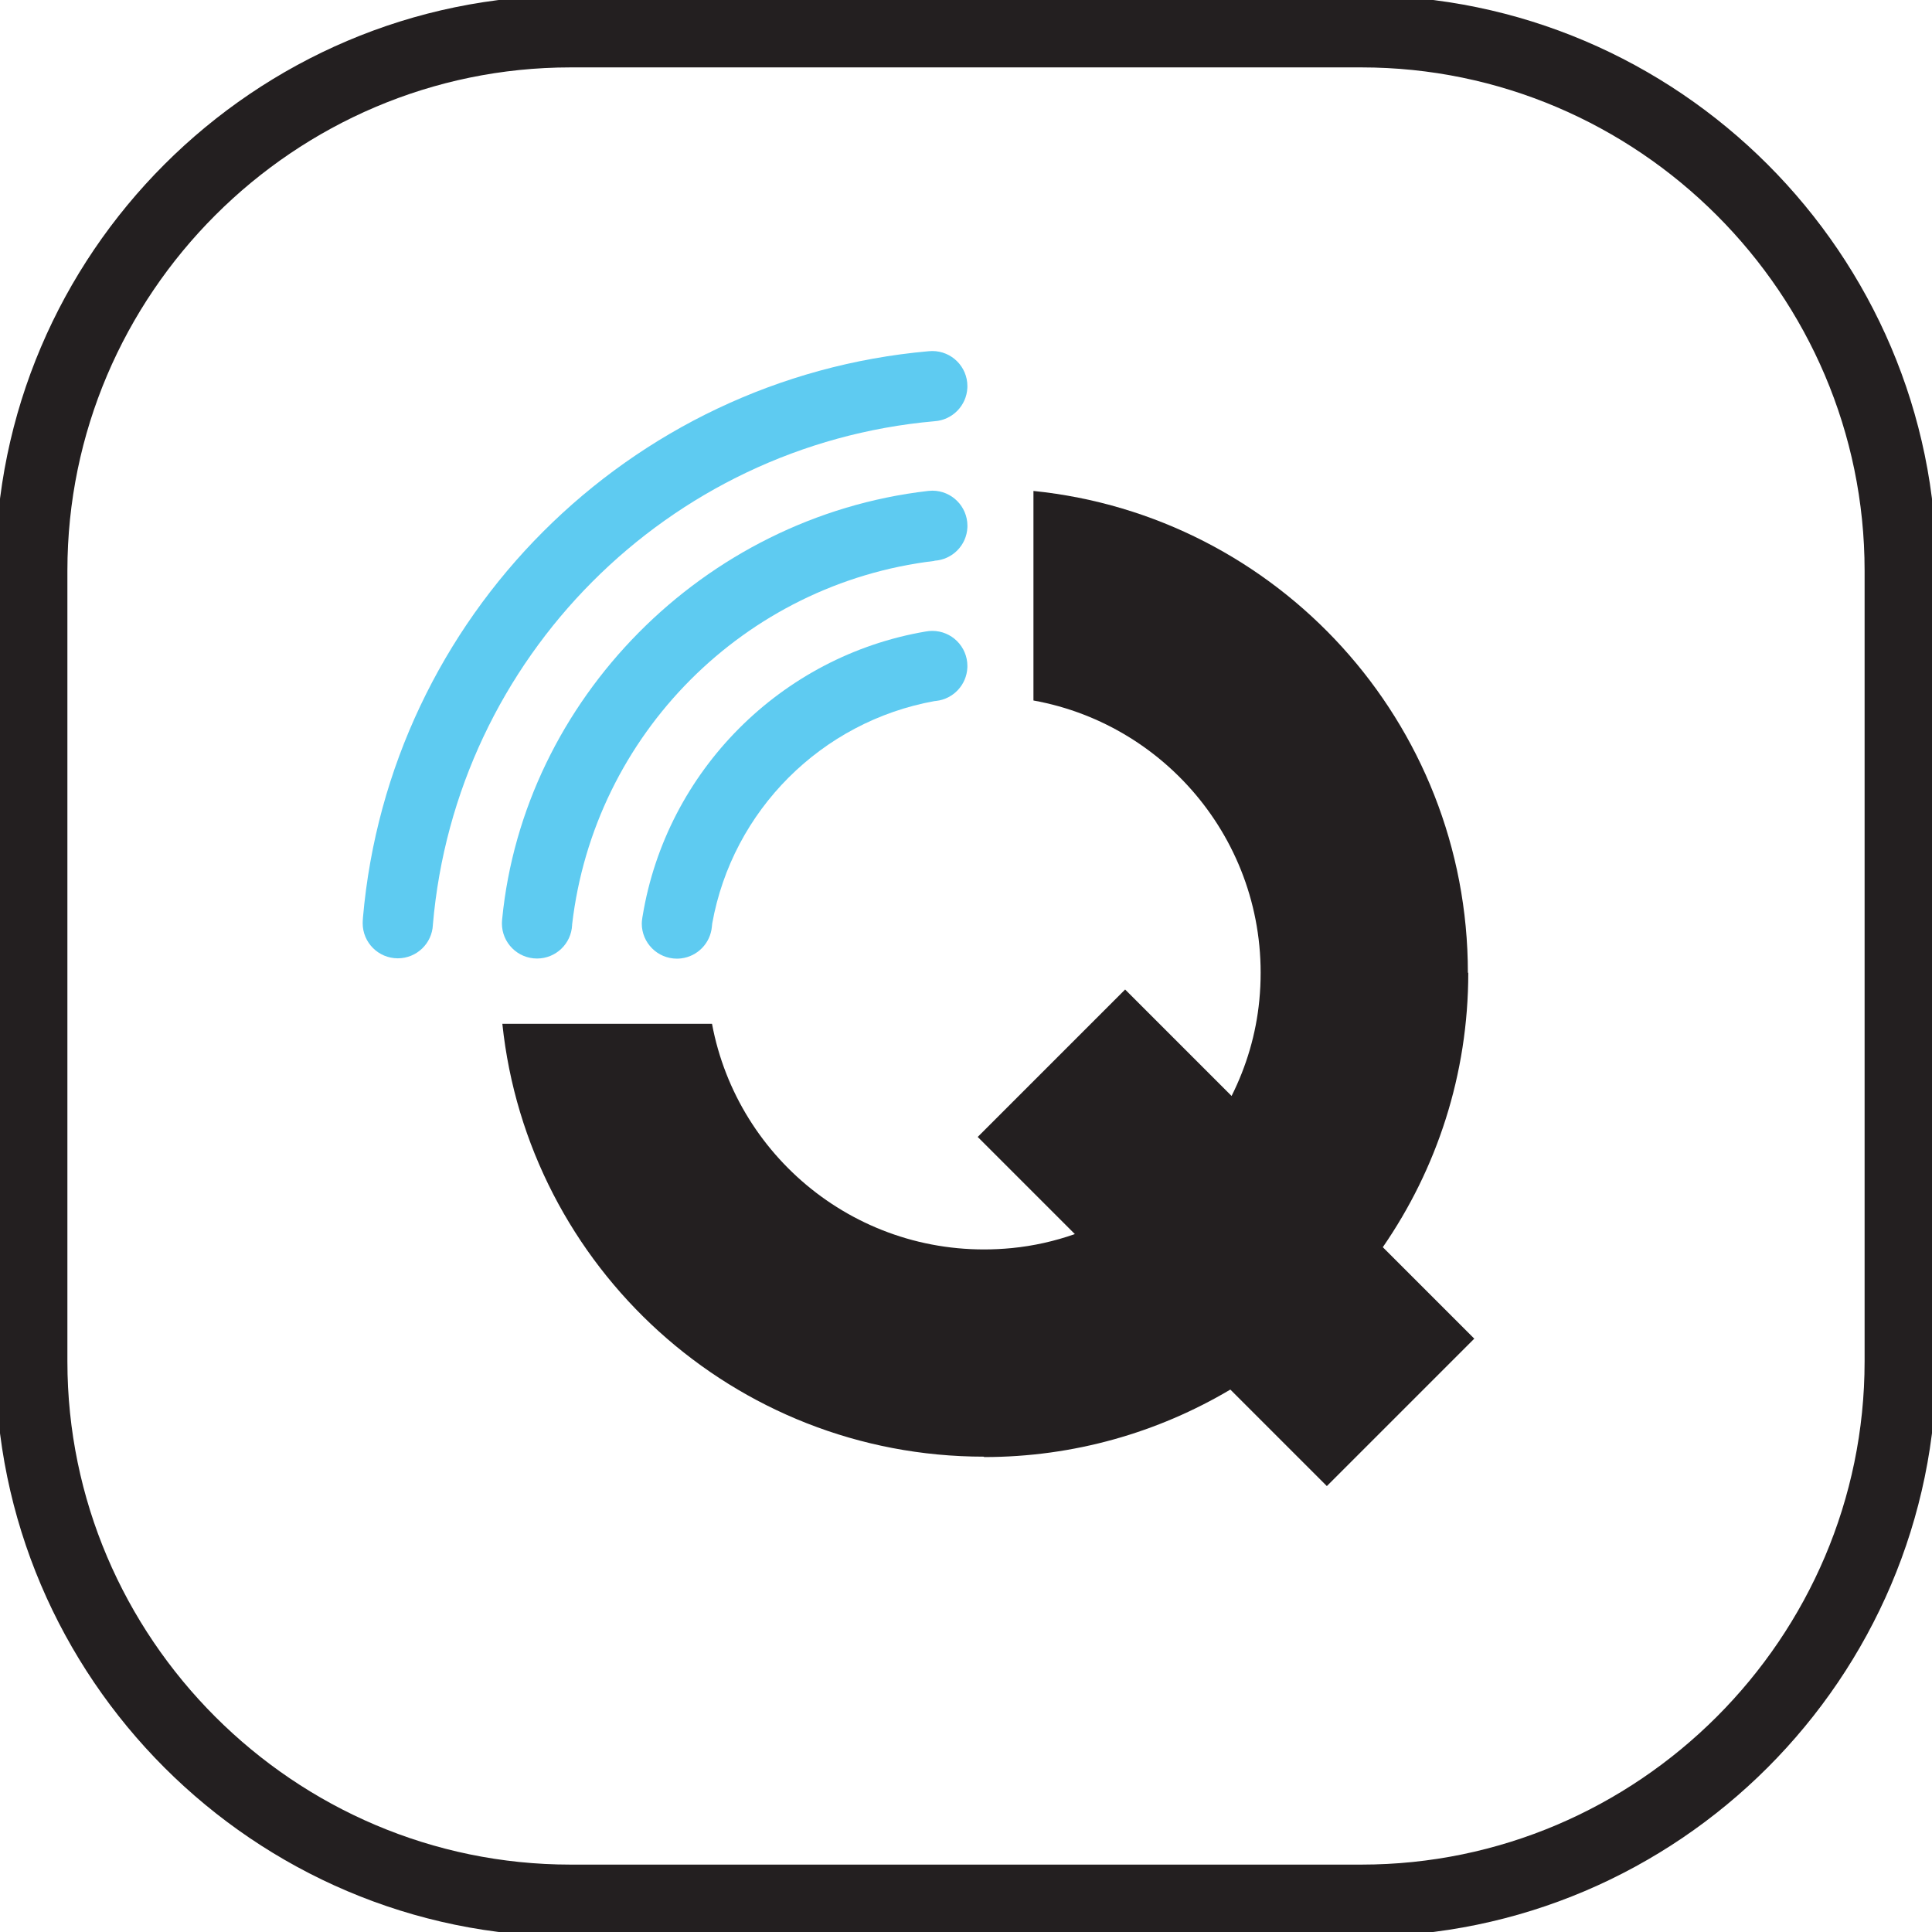
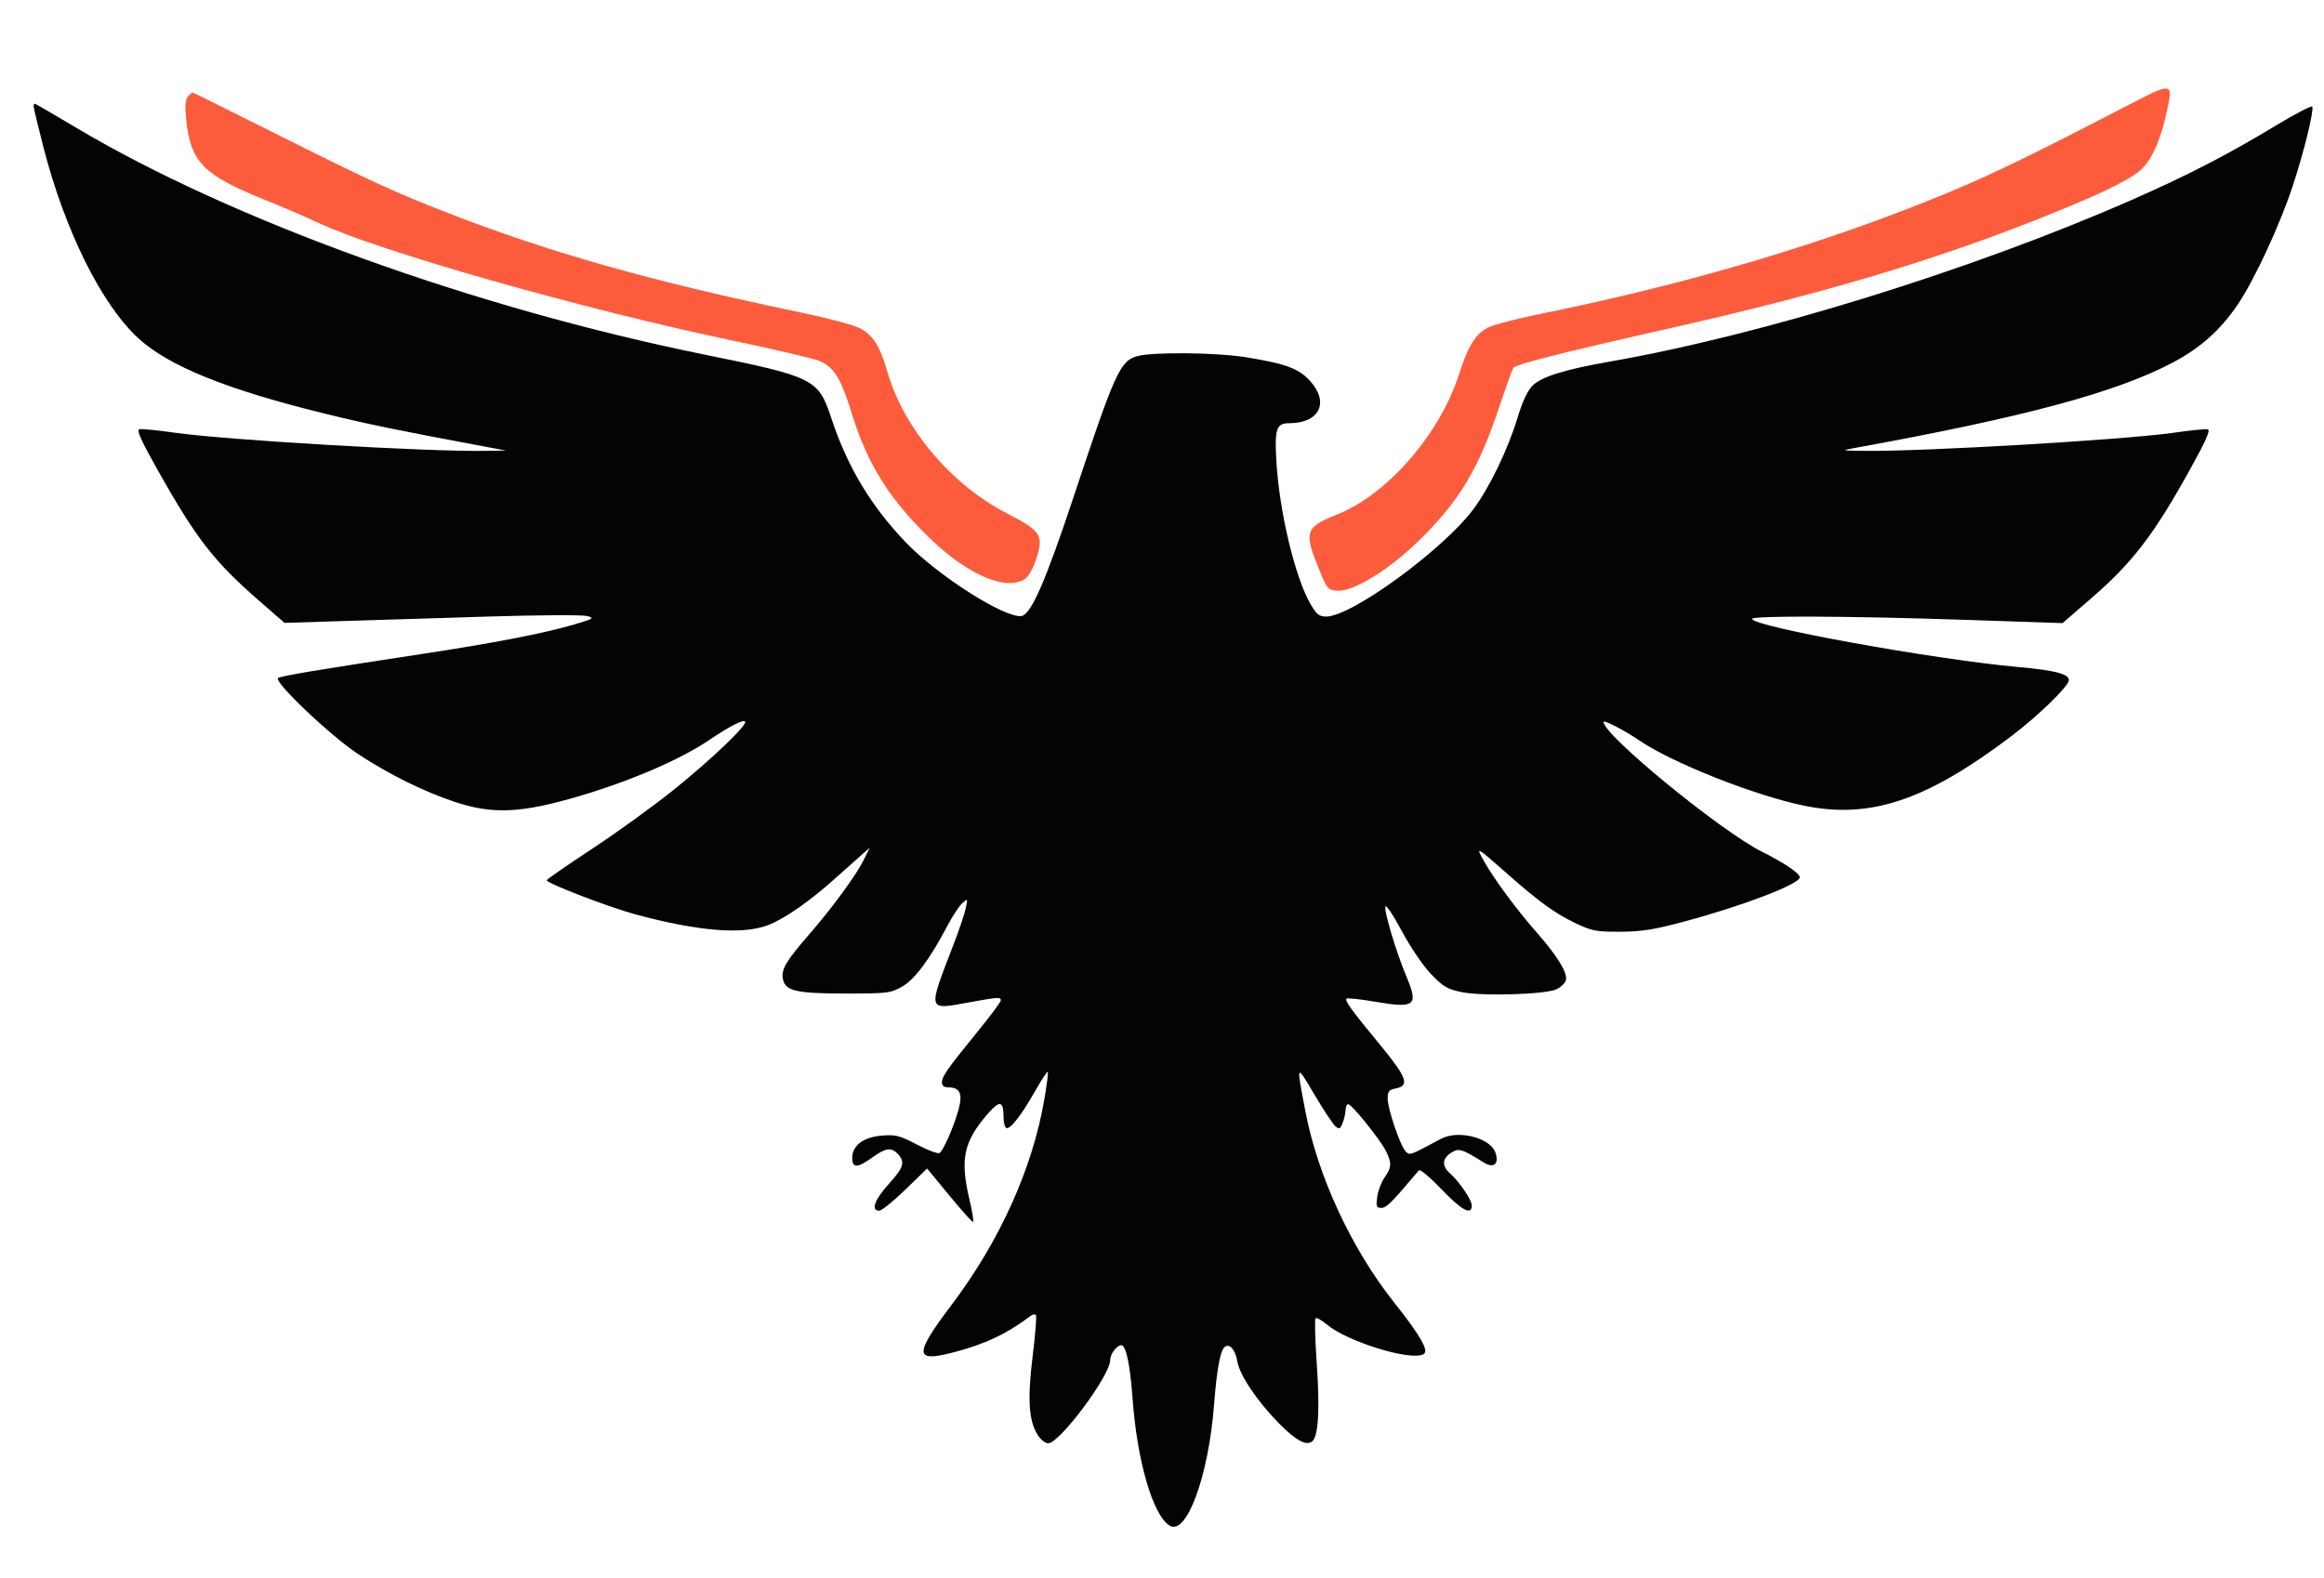
- <svg xmlns="http://www.w3.org/2000/svg" version="1.1" id="Layer_1" x="0px" y="0px" viewBox="0 0 215 215" style="enable-background:new 0 0 215 215;" xml:space="preserve">
-   <style type="text/css">
- 	.st0{fill:#231F20;}
- 	.st1{fill:#5ECBF1;}
- 	.st2{fill:none;stroke:#231F20;stroke-width:8;stroke-miterlimit:10;}
- </style>
-   <path class="st0" d="M164.063,148.971l-10.179-10.179c5.993-8.679,9.511-19.197,9.511-30.54h-0.044  c0-27.905-21.19-50.857-48.345-53.617v23.318c15.334,2.768,26.72,16.891,25.137,33.349c-0.364,3.787-1.443,7.384-3.088,10.66  l-11.846-11.846l-16.406,16.406l10.812,10.812c-2.239,0.785-4.59,1.32-7.02,1.557c-16.415,1.601-30.514-9.699-33.36-24.959H55.903  c2.84,27.071,25.752,48.171,53.597,48.171v0.044c10.015,0,19.385-2.745,27.417-7.511l10.74,10.74L164.063,148.971z" />
-   <path class="st1" d="M103.747,39.064c-0.129,0-0.377,0.018-0.385,0.019c-33.409,2.944-60.044,29.582-62.971,63.031  c-0.002,0.023-0.021,0.329-0.022,0.358c-0.001,0.021-0.009,0.19-0.009,0.264c0,2.159,1.75,3.909,3.909,3.909  c2.097,0,3.808-1.651,3.904-3.723c0,0-0.002-0.001-0.002-0.001c2.546-29.719,26.159-53.412,55.822-56.045l0,0  c1.981-0.125,3.565-1.728,3.658-3.717c0.003-0.062,0.004-0.123,0.004-0.186C107.656,40.814,105.906,39.064,103.747,39.064z" />
-   <path class="st1" d="M103.752,54.604c-0.14,0-0.278,0.01-0.414,0.024c-0.002,0-0.056,0.005-0.061,0.006  c-25.063,2.893-45.007,23.272-47.393,47.639c0,0-0.03,0.32-0.03,0.486c0,2.159,1.75,3.909,3.909,3.909  c2.097,0,3.808-1.651,3.904-3.723c0.001-0.021,0.001-0.042,0.001-0.063c2.451-21.156,19.198-37.949,40.325-40.463l0-0.019  c1.982-0.124,3.569-1.709,3.662-3.7c0.003-0.061,0.004-0.123,0.004-0.185C107.66,56.354,105.91,54.604,103.752,54.604z" />
-   <path class="st1" d="M103.747,70.208c-0.247,0-0.494,0.024-0.729,0.068C86.917,73.008,74.167,85.81,71.513,101.94  c-0.009,0.043-0.015,0.086-0.023,0.129c-0.042,0.236-0.071,0.562-0.071,0.704c0,2.159,1.75,3.909,3.909,3.909  c0.155,0,0.308-0.009,0.458-0.027c1.826-0.213,3.268-1.686,3.434-3.526c0.005-0.057,0.031-0.316,0.038-0.357  c2.255-12.578,12.164-22.477,24.735-24.752c0,0,0.142-0.013,0.212-0.022c1.882-0.22,3.356-1.777,3.446-3.697  c0.003-0.062,0.004-0.123,0.004-0.186C107.656,71.958,105.906,70.208,103.747,70.208z" />
-   <g>
-     <path class="st2" d="M211.5,151.5c0,33-27,60-60,60h-88c-33,0-60-27-60-60v-88c0-33,27-60,60-60h88c33,0,60,27,60,60V151.5z" />
-   </g>
+ <svg xmlns="http://www.w3.org/2000/svg" width="829" height="563" viewBox="0 0 829 563" version="1.1">
+   <path d="M 12 37.957 C 12 38.483, 13.549 44.958, 15.443 52.346 C 23.118 82.293, 36.278 108.777, 49.456 120.796 C 60.256 130.647, 80.976 139.024, 115.500 147.498 C 131.315 151.379, 141.142 153.407, 173 159.360 L 180.500 160.762 173 160.878 C 152.133 161.200, 80.712 157.016, 62.370 154.397 C 56.249 153.522, 50.565 152.963, 49.738 153.153 C 48.610 153.414, 50.270 157.113, 56.399 168 C 70.007 192.172, 76.384 200.385, 92.304 214.246 L 101.500 222.252 122 221.613 C 133.275 221.261, 156.900 220.529, 174.500 219.987 C 192.100 219.445, 207.817 219.362, 209.426 219.803 C 212.145 220.547, 211.826 220.759, 204.926 222.794 C 194.078 225.992, 176.308 229.431, 149.854 233.450 C 113.555 238.966, 100.609 241.127, 99.216 241.902 C 97.248 242.998, 118.203 262.877, 128.107 269.310 C 139.269 276.559, 151.116 282.407, 162.087 286.083 C 175.807 290.679, 185.993 290.193, 207.060 283.934 C 225.357 278.499, 242.826 270.932, 253.048 264.015 C 260.174 259.193, 265.027 256.693, 265.787 257.454 C 266.832 258.498, 253.988 270.797, 240.500 281.668 C 233.350 287.430, 220.202 296.950, 211.283 302.823 C 202.363 308.695, 195.051 313.764, 195.033 314.087 C 194.972 315.175, 217.422 323.792, 227 326.357 C 249.293 332.328, 264.848 333.569, 273.964 330.106 C 279.933 327.837, 288.955 321.520, 298.500 312.923 C 302.350 309.456, 306.568 305.692, 307.873 304.559 L 310.246 302.500 308.011 307 C 305.369 312.320, 296.892 323.906, 288.987 333 C 280.799 342.420, 278.821 345.596, 279.183 348.741 C 279.739 353.558, 283.390 354.500, 301.500 354.500 C 316.693 354.500, 317.718 354.375, 321.823 352.025 C 326.344 349.436, 331.711 342.215, 337.966 330.306 C 339.755 326.899, 342.126 323.299, 343.235 322.306 C 345.224 320.523, 345.240 320.545, 344.519 324 C 344.118 325.925, 342.234 331.550, 340.334 336.500 C 330.741 361.494, 330.426 360.419, 346.500 357.515 C 356.148 355.772, 357 355.728, 357 356.967 C 357 357.498, 353.287 362.491, 348.750 368.062 C 337.917 381.362, 336 384.092, 336 386.222 C 336 387.427, 336.766 388, 338.378 388 C 342.399 388, 343.455 390.283, 341.965 395.757 C 340.291 401.901, 336.522 410.560, 335.151 411.407 C 334.561 411.771, 330.932 410.421, 327.087 408.407 C 320.879 405.155, 319.472 404.796, 314.540 405.205 C 307.941 405.752, 304 408.732, 304 413.174 C 304 416.866, 305.886 416.820, 311.159 413 C 315.939 409.537, 318.030 409.270, 320.345 411.829 C 322.947 414.704, 322.358 416.583, 317 422.500 C 311.976 428.047, 310.568 432, 313.615 432 C 314.503 432, 318.713 428.611, 322.969 424.468 L 330.709 416.936 338.552 426.468 C 342.865 431.711, 346.694 436, 347.060 436 C 347.426 436, 346.890 432.512, 345.870 428.250 C 342.400 413.749, 343.681 407.491, 352.132 397.673 C 356.629 392.449, 357.956 392.680, 357.985 398.691 C 357.993 400.446, 358.409 402.135, 358.909 402.444 C 360.202 403.243, 364.163 398.232, 369.111 389.534 C 371.456 385.413, 373.547 382.213, 373.757 382.424 C 373.968 382.634, 373.423 387.013, 372.548 392.153 C 368.343 416.838, 356.661 442.775, 339.514 465.500 C 326.045 483.351, 326.078 486.149, 339.720 482.648 C 351.202 479.701, 359.088 475.996, 367.629 469.535 C 368.330 469.005, 369.176 468.843, 369.509 469.176 C 369.842 469.509, 369.338 476.018, 368.390 483.640 C 366.478 499.007, 366.928 506.708, 370.034 511.816 C 371.138 513.630, 372.803 515, 373.905 515 C 377.979 515, 396 490.828, 396 485.363 C 396 483.175, 398.353 480, 399.974 480 C 401.665 480, 403.114 486.840, 403.999 499 C 405.624 521.356, 411.222 540.599, 417.191 544.352 C 423.211 548.137, 431.059 526.923, 433.046 501.500 C 434.101 487.983, 435.336 481.528, 437.071 480.456 C 438.766 479.409, 440.715 481.822, 441.362 485.769 C 442.150 490.578, 448.352 499.831, 456.101 507.758 C 462.287 514.087, 466.235 516.165, 468.249 514.151 C 470.303 512.097, 470.815 502.561, 469.717 486.771 C 469.116 478.121, 468.914 470.752, 469.270 470.397 C 469.625 470.042, 471.397 471.003, 473.208 472.533 C 480.654 478.825, 503.757 485.878, 507.902 483.125 C 509.732 481.910, 506.596 476.451, 497.462 464.952 C 482.066 445.569, 470.044 419.680, 465.615 396.375 C 462.368 379.284, 462.285 379.433, 468.863 390.549 C 472.133 396.075, 475.520 401.187, 476.388 401.907 C 477.743 403.031, 478.111 402.838, 478.983 400.544 C 479.543 399.073, 480 396.999, 480 395.935 C 480 394.871, 480.431 394, 480.957 394 C 482.190 394, 492.250 406.521, 494.374 410.700 C 496.511 414.906, 496.426 416.593, 493.899 420.142 C 492.743 421.766, 491.559 424.873, 491.267 427.047 C 490.800 430.528, 490.979 431, 492.769 431 C 494.559 431, 496.391 429.164, 506.145 417.597 C 506.564 417.100, 510.190 420.138, 514.203 424.349 C 521.393 431.892, 525 433.830, 525 430.150 C 525 428.141, 520.588 421.650, 517.146 418.595 C 514.285 416.055, 514.437 413.415, 517.562 411.367 C 520.319 409.561, 521.436 409.887, 529.215 414.767 C 532.820 417.030, 534.851 415.340, 533.434 411.255 C 531.593 405.947, 520.139 403.059, 514 406.354 C 502.786 412.375, 502.904 412.332, 501.447 410.876 C 499.515 408.944, 495 395.719, 495 391.994 C 495 389.412, 495.455 388.859, 498 388.350 C 502.911 387.368, 501.827 384.385, 492.396 372.941 C 481.943 360.255, 479.615 357.051, 480.332 356.335 C 480.635 356.032, 485.226 356.525, 490.535 357.430 C 504.919 359.881, 506.085 358.911, 501.602 348.220 C 498.129 339.938, 493.763 325.449, 494.160 323.523 C 494.353 322.584, 496.877 326.307, 500 332.139 C 503.155 338.032, 507.631 344.624, 510.500 347.604 C 514.848 352.120, 516.282 352.957, 521.500 354.022 C 528.881 355.528, 551.299 354.839, 555.231 352.984 C 556.733 352.276, 558.230 350.851, 558.558 349.818 C 559.339 347.355, 555.620 341.199, 548.399 333 C 541.214 324.844, 533.179 314.011, 529.485 307.500 C 526.217 301.742, 526.402 301.841, 538 312.074 C 549.096 321.864, 554.759 325.954, 562 329.403 C 567.889 332.209, 569.393 332.496, 578 332.453 C 585.691 332.416, 590.082 331.711, 601.055 328.756 C 622.067 323.097, 642 315.441, 642 313.031 C 642 311.636, 636.322 307.778, 628.806 304.065 C 614.149 296.823, 572 262.329, 572 257.575 C 572 256.717, 579.632 260.679, 584.803 264.222 C 596.404 272.168, 625.895 283.854, 643.477 287.470 C 667.155 292.341, 687.117 285.652, 717.467 262.679 C 727.114 255.376, 738 244.769, 738 242.670 C 738 240.473, 733.029 239.187, 720 238.012 C 689.914 235.300, 625 223.553, 625 220.821 C 625 219.634, 660.054 219.789, 700.616 221.157 L 735.733 222.341 745.770 213.650 C 760.779 200.654, 768.127 191.086, 781.214 167.500 C 786.876 157.296, 788.589 153.414, 787.532 153.185 C 786.734 153.011, 781.226 153.566, 775.291 154.417 C 757.695 156.942, 686.183 161.131, 665 160.878 C 656.770 160.780, 656.659 160.747, 661.500 159.867 C 722.142 148.841, 754.686 140.102, 775.012 129.384 C 784.895 124.174, 792.001 117.834, 798.213 108.686 C 804.096 100.023, 813.219 80.376, 817.801 66.500 C 821.799 54.393, 825.423 39.710, 824.824 38.042 C 824.646 37.545, 818.875 40.539, 812 44.695 C 794.630 55.195, 780.344 62.574, 760.500 71.294 C 703.675 96.265, 628.869 119.463, 574.500 128.973 C 558.159 131.831, 549.863 134.410, 546.641 137.632 C 544.919 139.354, 543.053 143.349, 541.378 148.900 C 537.944 160.277, 531.266 174.118, 525.523 181.757 C 514.588 196.304, 482.088 220, 473.071 220 C 470.606 220, 469.641 219.244, 467.547 215.670 C 461.963 206.142, 456.311 182.477, 455.283 164.320 C 454.638 152.929, 455.317 151, 459.973 151 C 470.618 151, 474.267 143.622, 467.389 136.009 C 463.299 131.481, 458.814 129.809, 444.500 127.476 C 434.051 125.772, 411.228 125.531, 405.698 127.067 C 399.541 128.777, 397.741 132.756, 382.897 177.500 C 372.931 207.536, 367.763 219.320, 364.340 219.808 C 358.505 220.639, 334.816 205.606, 323.422 193.841 C 310.842 180.852, 302.324 166.711, 296.557 149.242 C 291.918 135.190, 290.482 134.470, 251.216 126.503 C 169.219 109.867, 82.494 78.532, 27.113 45.533 C 19.237 40.840, 12.615 37, 12.397 37 C 12.178 37, 12 37.431, 12 37.957" stroke="none" fill="#040404" fill-rule="evenodd" />
+   <path d="M 757 38.631 C 724.156 55.637, 710.864 62.086, 695.324 68.558 C 652.244 86.499, 602.958 101.173, 549.220 112.057 C 541.196 113.682, 533.033 115.796, 531.079 116.756 C 526.399 119.054, 523.732 123.259, 520.481 133.468 C 513.691 154.793, 494.928 176.429, 477.037 183.565 C 465.645 188.109, 465.092 189.658, 470.273 202.500 C 473.385 210.215, 473.625 210.510, 477 210.776 C 482.742 211.228, 495.667 203.240, 506.570 192.500 C 520.725 178.556, 527.491 167.202, 534.875 145 C 537.161 138.125, 539.383 131.947, 539.812 131.271 C 540.607 130.018, 557.312 125.777, 594 117.513 C 651.772 104.499, 692.468 92.269, 733.220 75.673 C 749.515 69.037, 758.282 64.784, 762.858 61.294 C 766.906 58.207, 770.406 51.011, 772.564 41.337 C 775.363 28.789, 775.845 28.873, 757 38.631 M 66.986 34.517 C 66.089 35.597, 65.922 37.936, 66.405 42.648 C 67.958 57.811, 72.542 62.487, 94.500 71.304 C 100.550 73.734, 109.100 77.417, 113.500 79.489 C 134.845 89.543, 207.794 110.297, 261 121.454 C 275.575 124.510, 289.436 127.730, 291.802 128.608 C 297.349 130.667, 299.896 134.701, 303.954 147.852 C 309.540 165.953, 317.724 178.842, 332.533 192.859 C 345.886 205.499, 359.283 210.992, 365.735 206.473 C 366.938 205.630, 368.690 202.488, 369.645 199.458 C 372.341 190.903, 371.436 189.499, 359.145 183.160 C 339.210 172.880, 322.270 152.749, 316.472 132.448 C 313.896 123.429, 311.216 119.283, 306.477 116.989 C 304.192 115.883, 294.937 113.439, 285.911 111.559 C 232.353 100.401, 196.399 90.242, 159 75.698 C 140.973 68.688, 130.664 63.933, 98.777 47.923 C 82.430 39.716, 68.873 33, 68.650 33 C 68.427 33, 67.678 33.683, 66.986 34.517" stroke="none" fill="#fc5c3c" fill-rule="evenodd" />
</svg>
